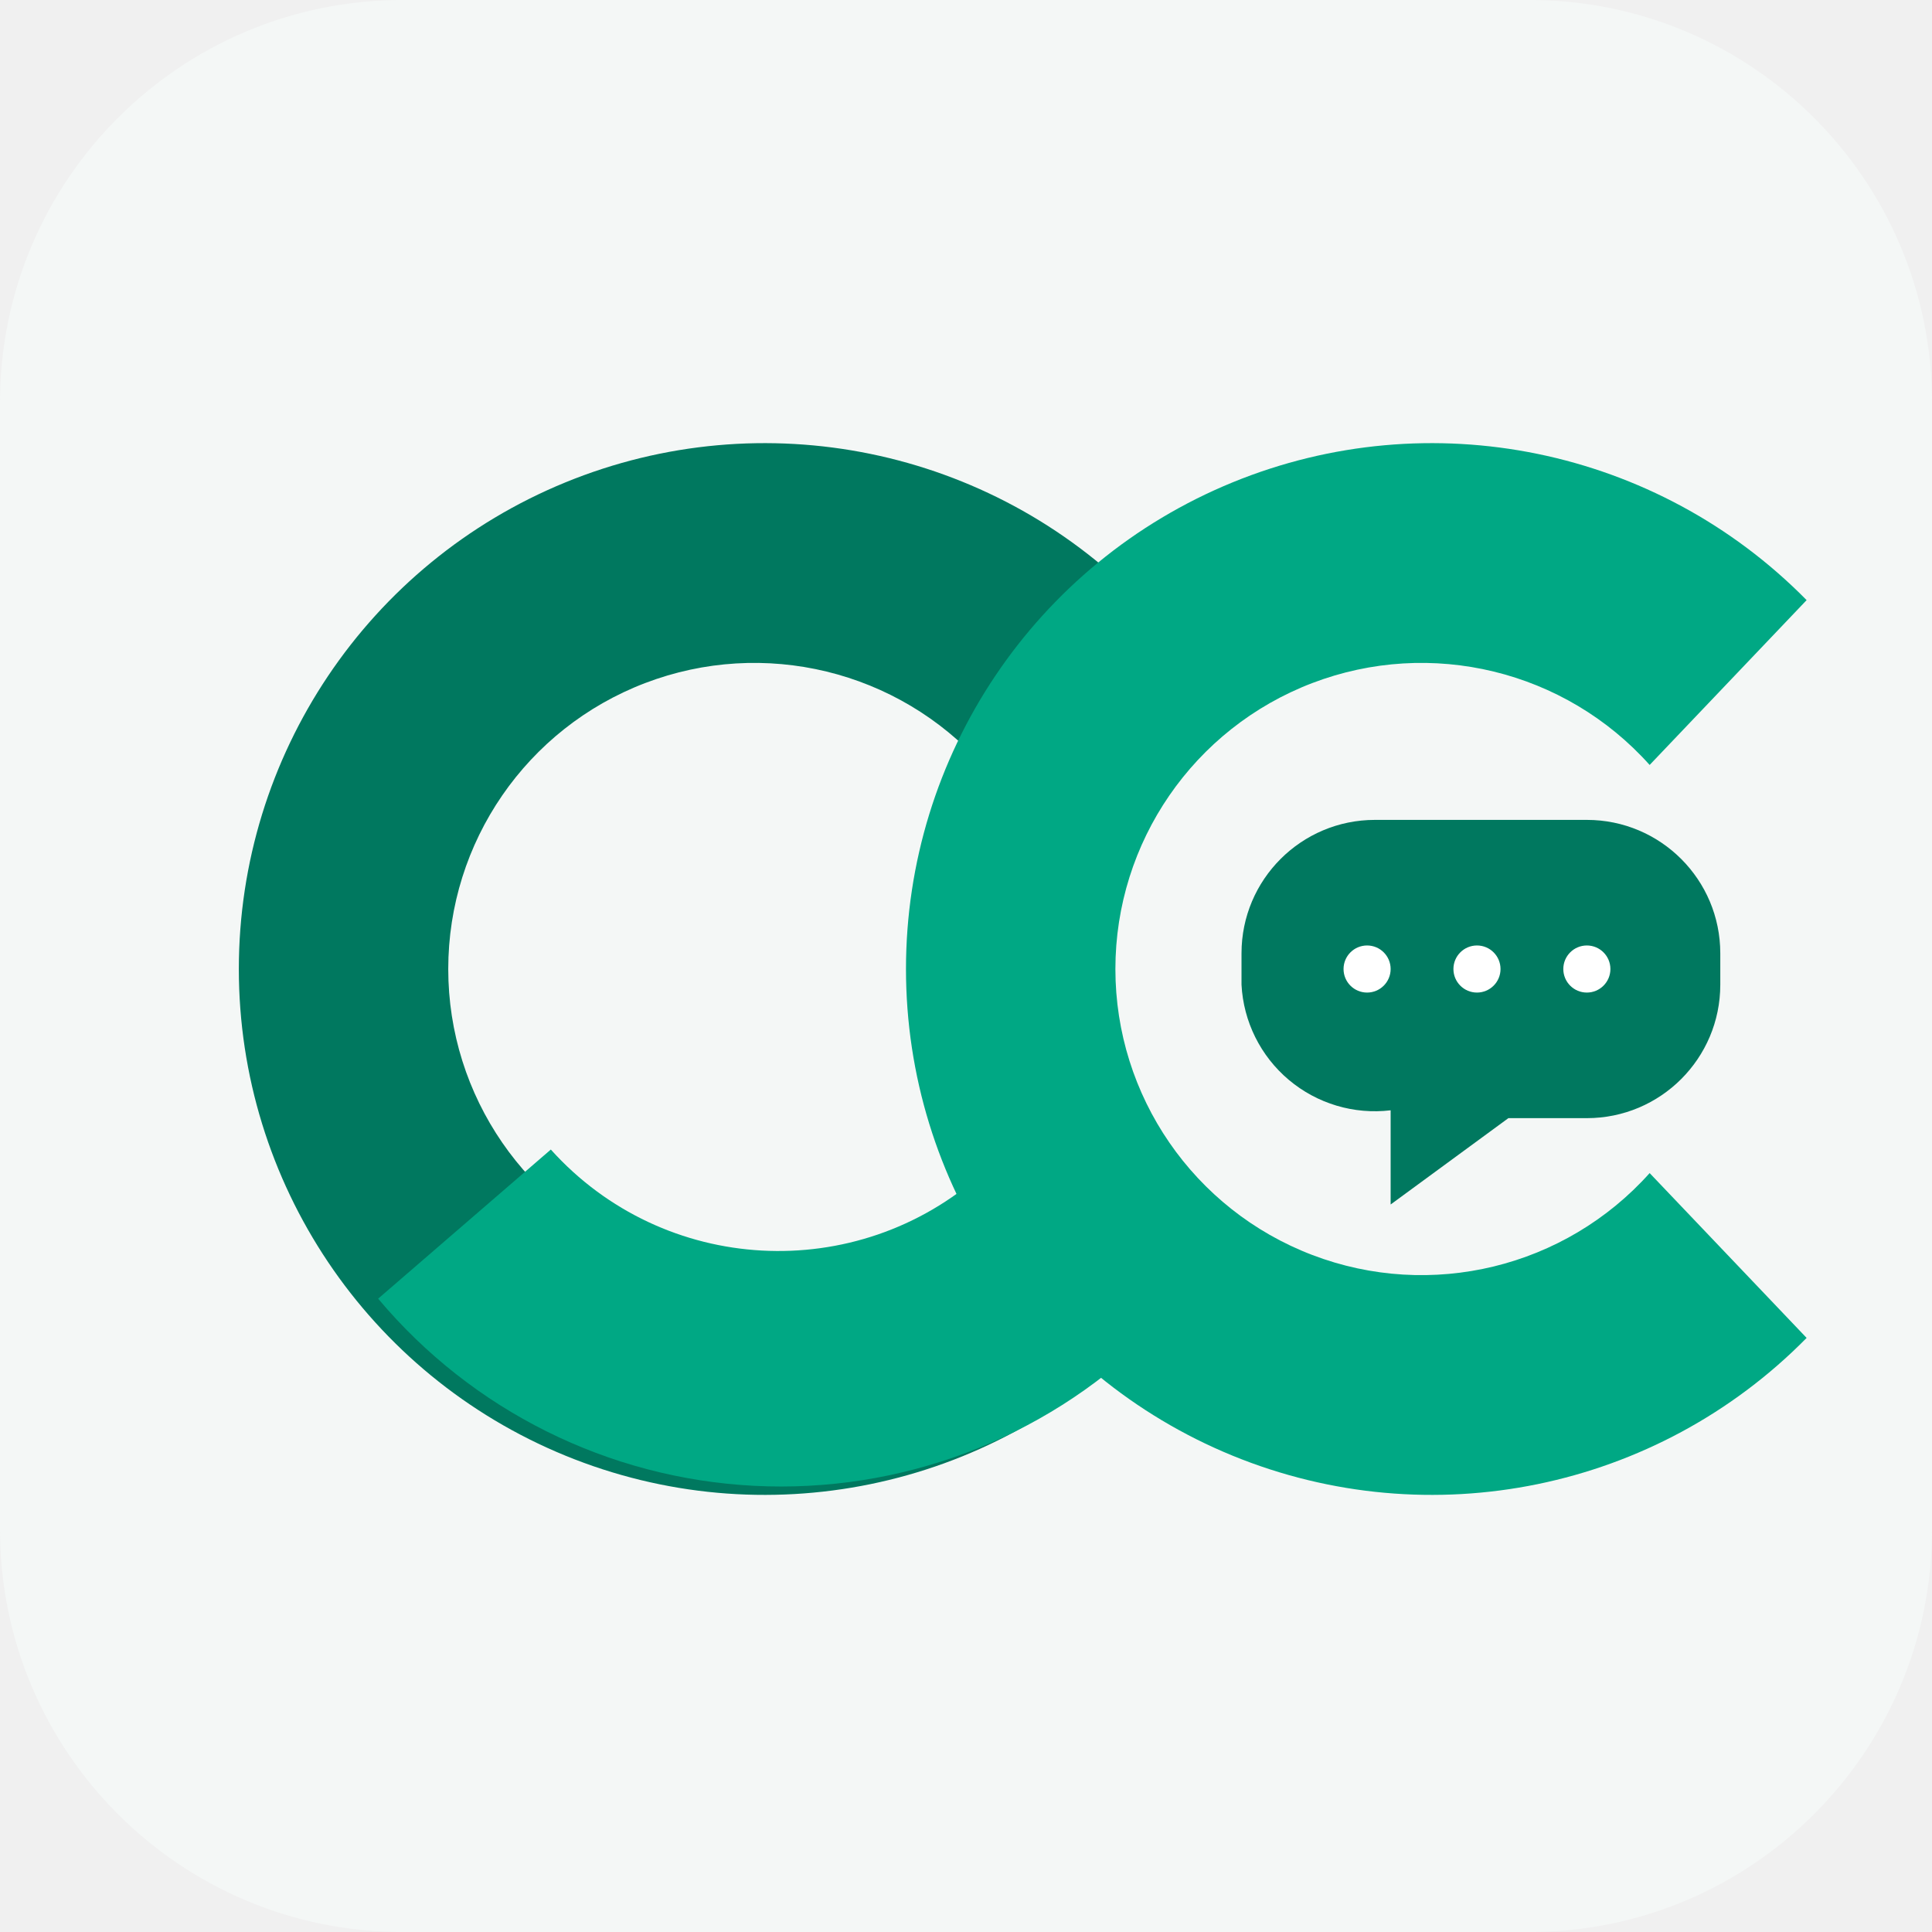
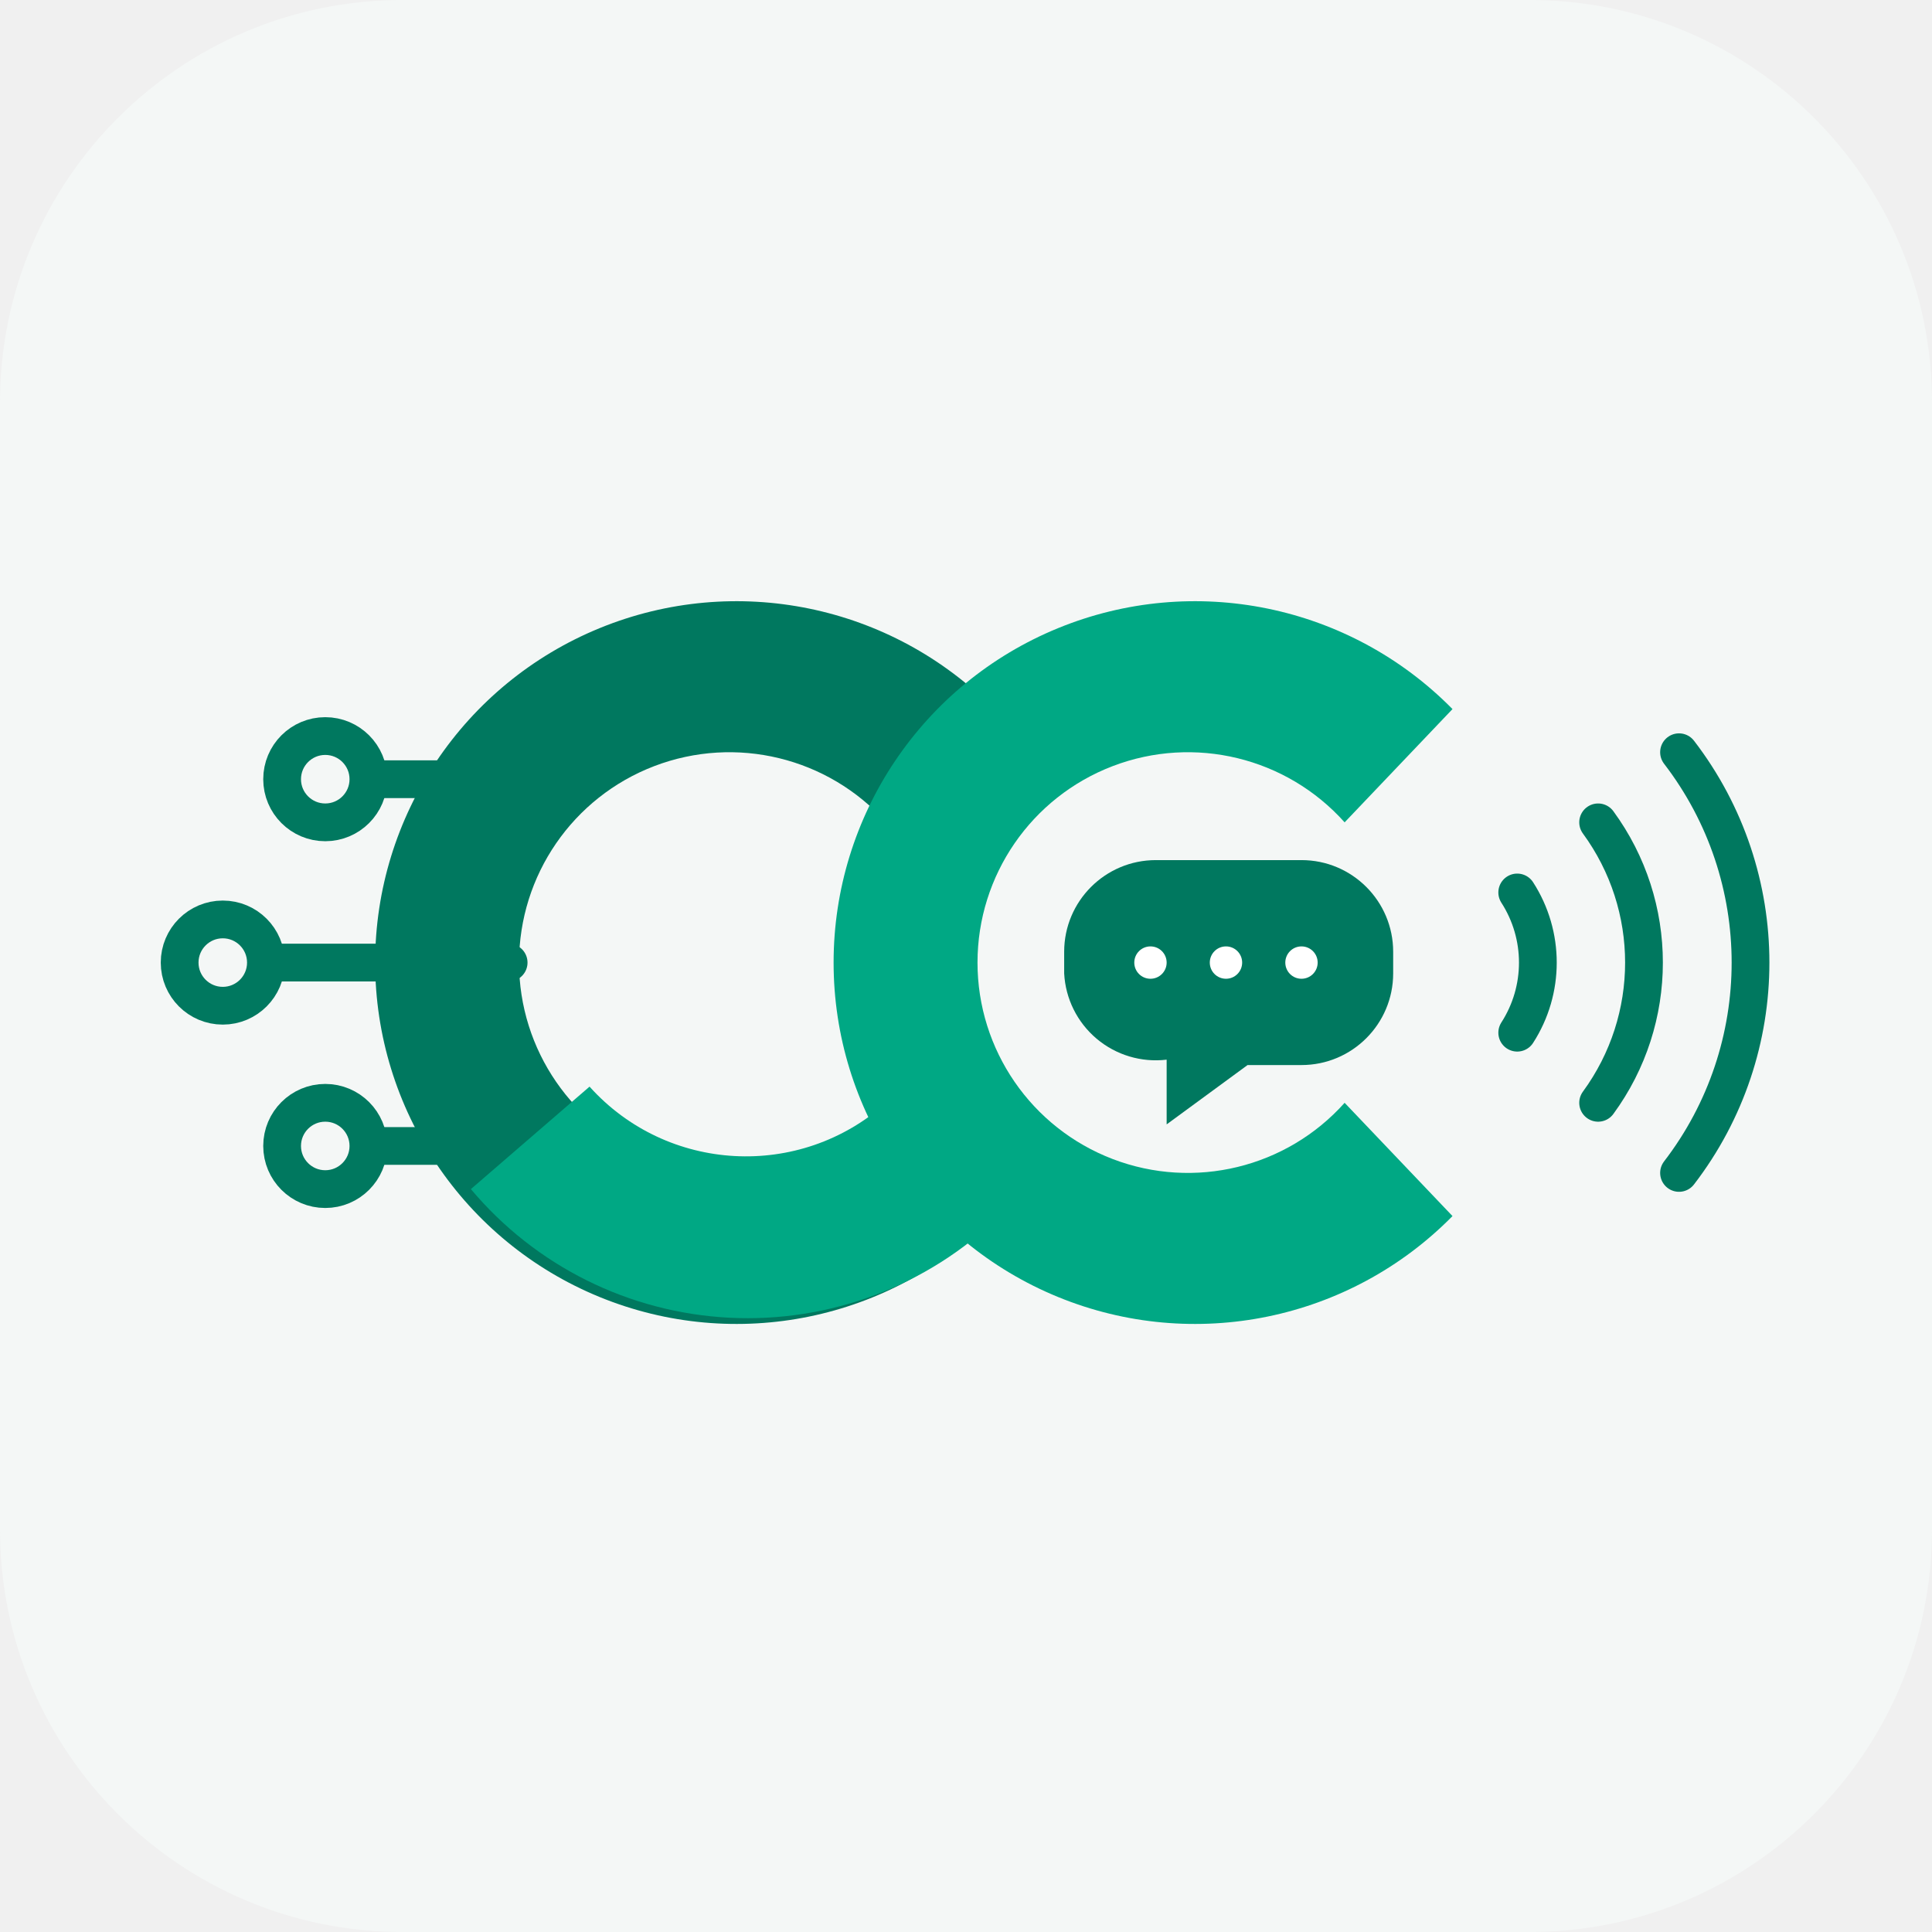
- <svg xmlns="http://www.w3.org/2000/svg" viewBox="0 0 192 192">
+ <svg xmlns="http://www.w3.org/2000/svg" viewBox="0 0 192 192" fill="none">
  <rect width="192" height="192" rx="40" fill="#F4F7F6" />
-   <g transform="translate(-10 30) scale(.78)">
+   <g transform="translate(14.1 50.1) scale(.536)">
+     <g stroke="#00785F" stroke-width="7" stroke-linecap="round" stroke-linejoin="round">
+       <path d="M24 85h44M43 51h36M43 119h36" />
+       <circle cx="15" cy="85" r="8" />
+       <circle cx="34" cy="51" r="8" />
+       <circle cx="34" cy="119" r="8" />
+     </g>
    <path d="M158 38a67 67 0 1 0 0 94l-20-21a39 39 0 1 1 0-52z" fill="#00785F" />
    <path d="M243 38a67 67 0 1 0 0 94l-20-21a39 39 0 1 1 0-52z" fill="#00A884" />
    <path d="M159 132a67 67 0 0 1-98-5l22-19a39 39 0 0 0 55 3z" fill="#00A884" />
    <path d="M188 66h27a17 17 0 0 1 17 17v4a17 17 0 0 1-17 17h-10l-15 11v-12a17 17 0 0 1-19-16v-4a17 17 0 0 1 17-17z" fill="#00785F" />
    <g fill="#FFFFFF">
      <circle cx="187" cy="85" r="3" />
      <circle cx="201" cy="85" r="3" />
      <circle cx="215" cy="85" r="3" />
    </g>
+     <g stroke="#00785F" stroke-width="7" stroke-linecap="round">
+       <path d="M255 72a24 24 0 0 1 0 26M270 59a44 44 0 0 1 0 52M285 46a64 64 0 0 1 0 78" />
+     </g>
  </g>
</svg>
